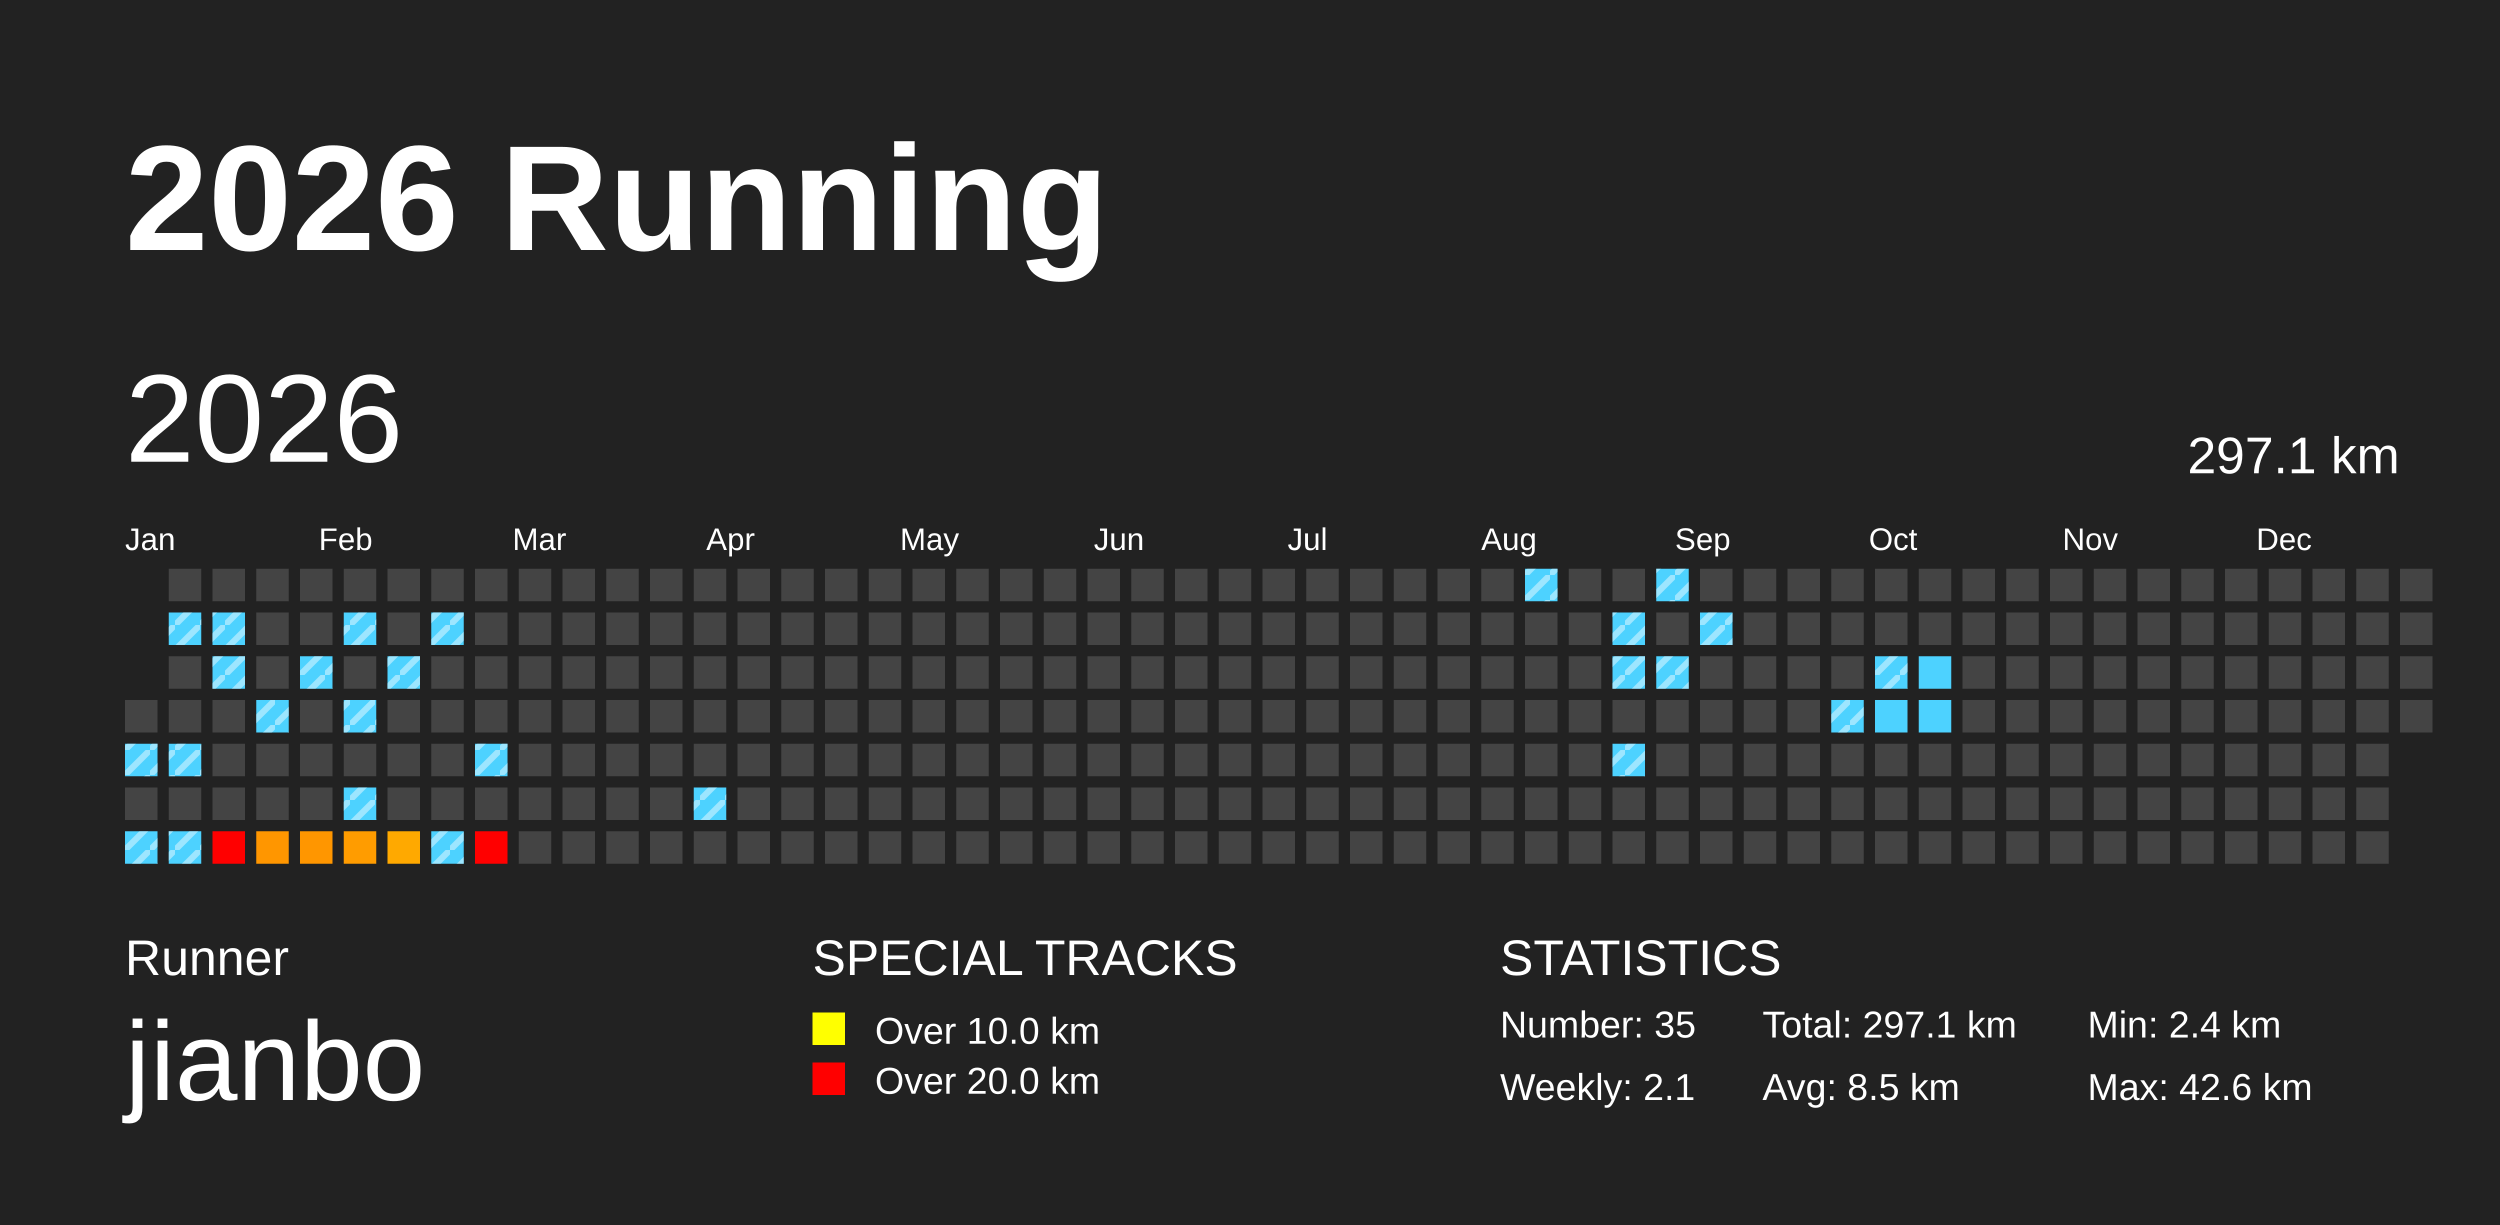
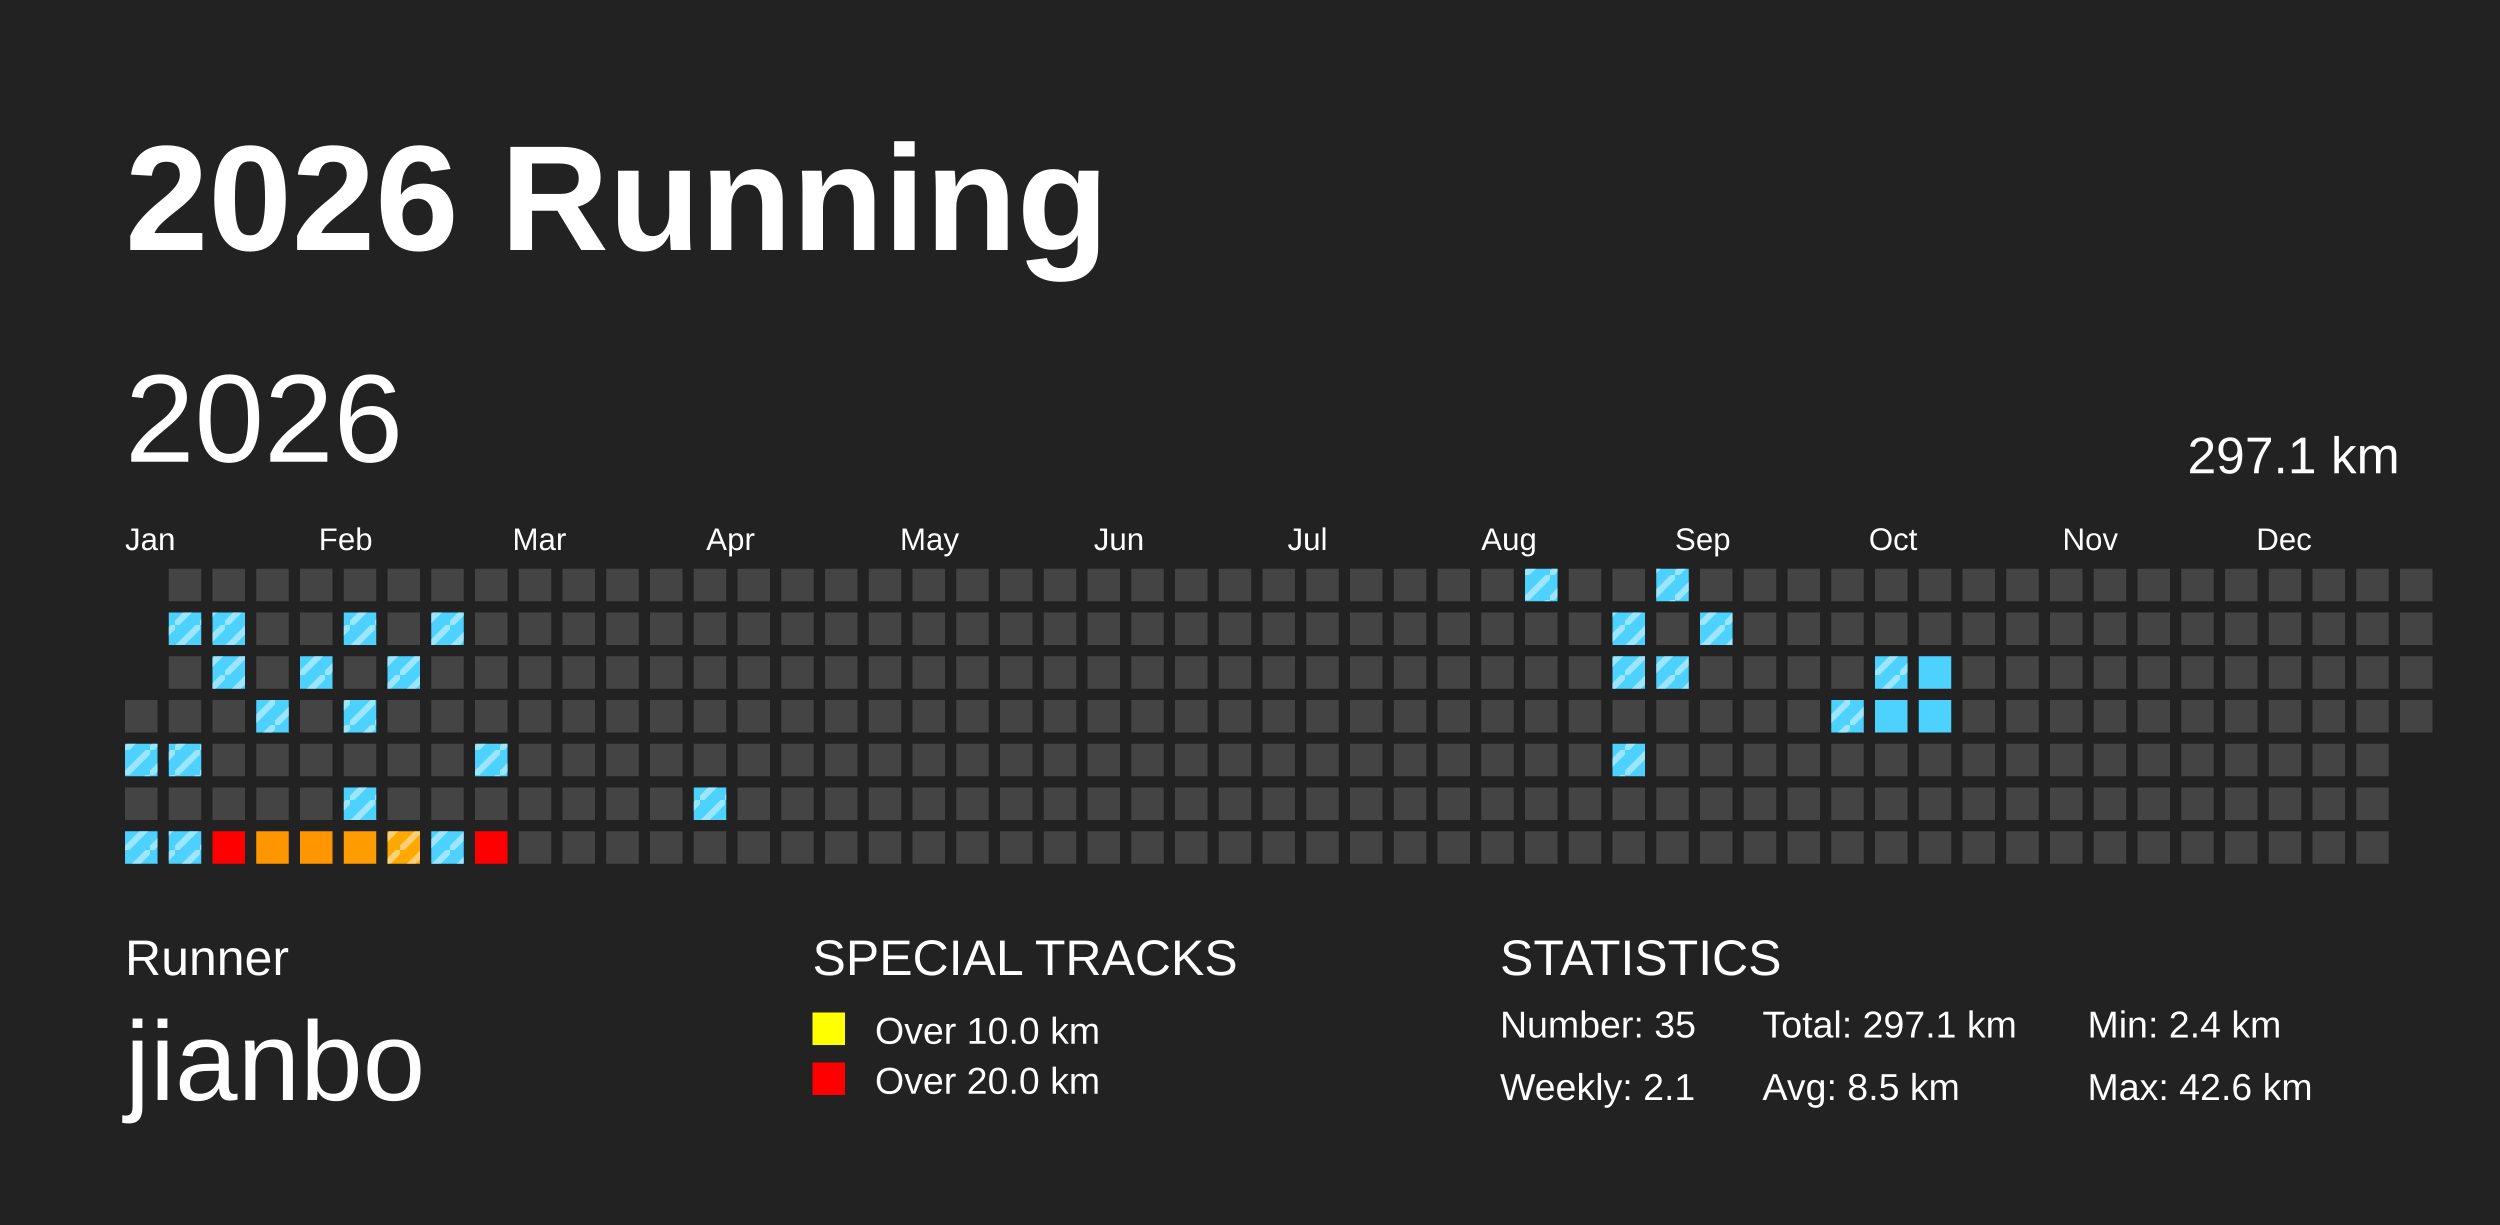
<svg xmlns="http://www.w3.org/2000/svg" baseProfile="full" height="98mm" version="1.1" viewBox="0,0,200,98" width="200mm">
  <defs>
    <pattern height="2" id="indoor-stripe" patternUnits="userSpaceOnUse" width="2">
      <line stroke="white" stroke-opacity="0.45" stroke-width="0.5" x1="0" x2="2" y1="2" y2="0" />
    </pattern>
  </defs>
  <rect fill="#222222" height="98" width="200" x="0" y="0" />
  <text fill="#FFFFFF" style="font-size:12px; font-family:Arial; font-weight:bold;" x="10" y="20">2026 Running</text>
  <text fill="#FFFFFF" style="font-size:4px; font-family:Arial" x="10" y="78">Runner</text>
  <text fill="#FFFFFF" style="font-size:9px; font-family:Arial" x="10" y="88">jianbo</text>
  <text fill="#FFFFFF" style="font-size:4px; font-family:Arial" x="65" y="78">SPECIAL TRACKS</text>
  <rect fill="yellow" height="2.6" width="2.6" x="65" y="81" />
  <text fill="#FFFFFF" style="font-size:3px; font-family:Arial" x="70" y="83.5">Over 10.0 km</text>
  <rect fill="red" height="2.6" width="2.6" x="65" y="85" />
  <text fill="#FFFFFF" style="font-size:3px; font-family:Arial" x="70" y="87.5">Over 20.0 km</text>
  <text fill="#FFFFFF" style="font-size:4px; font-family:Arial" x="120" y="78">STATISTICS</text>
  <text fill="#FFFFFF" style="font-size:3px; font-family:Arial" x="120" y="83">Number: 35</text>
  <text fill="#FFFFFF" style="font-size:3px; font-family:Arial" x="120" y="88">Weekly: 2.1</text>
  <text fill="#FFFFFF" style="font-size:3px; font-family:Arial" x="141" y="83">Total: 297.1 km</text>
  <text fill="#FFFFFF" style="font-size:3px; font-family:Arial" x="141" y="88">Avg: 8.5 km</text>
  <text fill="#FFFFFF" style="font-size:3px; font-family:Arial" x="167" y="83">Min: 2.4 km</text>
  <text fill="#FFFFFF" style="font-size:3px; font-family:Arial" x="167" y="88">Max: 42.6 km</text>
  <text dominant-baseline="hanging" fill="#FFFFFF" style="font-size:10.0px; font-family:Arial;" x="10" y="30">2026</text>
  <text dominant-baseline="hanging" fill="#FFFFFF" style="font-size:4.125px; font-family:Arial;" x="175" y="35">297.1 km</text>
  <text fill="#FFFFFF" style="font-size:2.5px; font-family:Arial" x="10.0" y="44">Jan</text>
  <text fill="#FFFFFF" style="font-size:2.5px; font-family:Arial" x="25.5" y="44">Feb</text>
  <text fill="#FFFFFF" style="font-size:2.5px; font-family:Arial" x="41.0" y="44">Mar</text>
  <text fill="#FFFFFF" style="font-size:2.5px; font-family:Arial" x="56.5" y="44">Apr</text>
  <text fill="#FFFFFF" style="font-size:2.5px; font-family:Arial" x="72.0" y="44">May</text>
  <text fill="#FFFFFF" style="font-size:2.5px; font-family:Arial" x="87.5" y="44">Jun</text>
  <text fill="#FFFFFF" style="font-size:2.5px; font-family:Arial" x="103.0" y="44">Jul</text>
  <text fill="#FFFFFF" style="font-size:2.5px; font-family:Arial" x="118.5" y="44">Aug</text>
  <text fill="#FFFFFF" style="font-size:2.5px; font-family:Arial" x="134.0" y="44">Sep</text>
  <text fill="#FFFFFF" style="font-size:2.5px; font-family:Arial" x="149.5" y="44">Oct</text>
  <text fill="#FFFFFF" style="font-size:2.5px; font-family:Arial" x="165.0" y="44">Nov</text>
  <text fill="#FFFFFF" style="font-size:2.5px; font-family:Arial" x="180.5" y="44">Dec</text>
  <rect fill="#444444" height="2.6" width="2.6" x="10.0" y="56.0" />
  <rect fill="#4dd2ff" height="2.6" width="2.6" x="10.0" y="59.5" />
  <rect fill="url(#indoor-stripe)" height="2.6" style="pointer-events: none;" width="2.6" x="10.0" y="59.5" />
  <rect fill="#444444" height="2.6" width="2.6" x="10.0" y="63.0" />
  <rect fill="#4dd2ff" height="2.6" width="2.6" x="10.0" y="66.5" />
  <rect fill="url(#indoor-stripe)" height="2.6" style="pointer-events: none;" width="2.6" x="10.0" y="66.5" />
  <rect fill="#444444" height="2.6" width="2.6" x="13.5" y="45.5" />
  <rect fill="#4dd2ff" height="2.6" width="2.6" x="13.5" y="49.0" />
  <rect fill="url(#indoor-stripe)" height="2.6" style="pointer-events: none;" width="2.6" x="13.5" y="49.0" />
  <rect fill="#444444" height="2.6" width="2.6" x="13.5" y="52.5" />
  <rect fill="#444444" height="2.6" width="2.6" x="13.5" y="56.0" />
  <rect fill="#4dd2ff" height="2.6" width="2.6" x="13.5" y="59.5" />
  <rect fill="url(#indoor-stripe)" height="2.6" style="pointer-events: none;" width="2.6" x="13.5" y="59.5" />
  <rect fill="#444444" height="2.6" width="2.6" x="13.5" y="63.0" />
  <rect fill="#4dd2ff" height="2.6" width="2.6" x="13.5" y="66.5" />
  <rect fill="url(#indoor-stripe)" height="2.6" style="pointer-events: none;" width="2.6" x="13.5" y="66.5" />
  <rect fill="#444444" height="2.6" width="2.6" x="17.0" y="45.5" />
  <rect fill="#4dd2ff" height="2.6" width="2.6" x="17.0" y="49.0" />
  <rect fill="url(#indoor-stripe)" height="2.6" style="pointer-events: none;" width="2.6" x="17.0" y="49.0" />
  <rect fill="#4dd2ff" height="2.6" width="2.6" x="17.0" y="52.5" />
  <rect fill="url(#indoor-stripe)" height="2.6" style="pointer-events: none;" width="2.6" x="17.0" y="52.5" />
  <rect fill="#444444" height="2.6" width="2.6" x="17.0" y="56.0" />
  <rect fill="#444444" height="2.6" width="2.6" x="17.0" y="59.5" />
  <rect fill="#444444" height="2.6" width="2.6" x="17.0" y="63.0" />
  <rect fill="red" height="2.6" width="2.6" x="17.0" y="66.5" />
  <rect fill="#444444" height="2.6" width="2.6" x="20.5" y="45.5" />
  <rect fill="#444444" height="2.6" width="2.6" x="20.5" y="49.0" />
  <rect fill="#444444" height="2.6" width="2.6" x="20.5" y="52.5" />
  <rect fill="#4dd2ff" height="2.6" width="2.6" x="20.5" y="56.0" />
  <rect fill="url(#indoor-stripe)" height="2.6" style="pointer-events: none;" width="2.6" x="20.5" y="56.0" />
  <rect fill="#444444" height="2.6" width="2.6" x="20.5" y="59.5" />
  <rect fill="#444444" height="2.6" width="2.6" x="20.5" y="63.0" />
  <rect fill="#ff9600" height="2.6" width="2.6" x="20.5" y="66.5" />
  <rect fill="#444444" height="2.6" width="2.6" x="24.0" y="45.5" />
  <rect fill="#444444" height="2.6" width="2.6" x="24.0" y="49.0" />
  <rect fill="#4dd2ff" height="2.6" width="2.6" x="24.0" y="52.5" />
  <rect fill="url(#indoor-stripe)" height="2.6" style="pointer-events: none;" width="2.6" x="24.0" y="52.5" />
  <rect fill="#444444" height="2.6" width="2.6" x="24.0" y="56.0" />
  <rect fill="#444444" height="2.6" width="2.6" x="24.0" y="59.5" />
  <rect fill="#444444" height="2.6" width="2.6" x="24.0" y="63.0" />
  <rect fill="#ff9600" height="2.6" width="2.6" x="24.0" y="66.5" />
  <rect fill="#444444" height="2.6" width="2.6" x="27.5" y="45.5" />
  <rect fill="#4dd2ff" height="2.6" width="2.6" x="27.5" y="49.0" />
  <rect fill="url(#indoor-stripe)" height="2.6" style="pointer-events: none;" width="2.6" x="27.5" y="49.0" />
  <rect fill="#444444" height="2.6" width="2.6" x="27.5" y="52.5" />
  <rect fill="#4dd2ff" height="2.6" width="2.6" x="27.5" y="56.0" />
  <rect fill="url(#indoor-stripe)" height="2.6" style="pointer-events: none;" width="2.6" x="27.5" y="56.0" />
  <rect fill="#444444" height="2.6" width="2.6" x="27.5" y="59.5" />
  <rect fill="#4dd2ff" height="2.6" width="2.6" x="27.5" y="63.0" />
  <rect fill="url(#indoor-stripe)" height="2.6" style="pointer-events: none;" width="2.6" x="27.5" y="63.0" />
  <rect fill="#ff9c00" height="2.6" width="2.6" x="27.5" y="66.5" />
  <rect fill="#444444" height="2.6" width="2.6" x="31.0" y="45.5" />
  <rect fill="#444444" height="2.6" width="2.6" x="31.0" y="49.0" />
  <rect fill="#4dd2ff" height="2.6" width="2.6" x="31.0" y="52.5" />
  <rect fill="url(#indoor-stripe)" height="2.6" style="pointer-events: none;" width="2.6" x="31.0" y="52.5" />
  <rect fill="#444444" height="2.6" width="2.6" x="31.0" y="56.0" />
  <rect fill="#444444" height="2.6" width="2.6" x="31.0" y="59.5" />
  <rect fill="#444444" height="2.6" width="2.6" x="31.0" y="63.0" />
  <rect fill="#ffa900" height="2.6" width="2.6" x="31.0" y="66.5" />
+   <rect fill="url(#indoor-stripe)" height="2.6" style="pointer-events: none;" width="2.6" x="31.0" y="66.5" />
  <rect fill="#444444" height="2.6" width="2.6" x="34.5" y="45.5" />
  <rect fill="#4dd2ff" height="2.6" width="2.6" x="34.5" y="49.0" />
  <rect fill="url(#indoor-stripe)" height="2.6" style="pointer-events: none;" width="2.6" x="34.5" y="49.0" />
  <rect fill="#444444" height="2.6" width="2.6" x="34.5" y="52.5" />
  <rect fill="#444444" height="2.6" width="2.6" x="34.5" y="56.0" />
  <rect fill="#444444" height="2.6" width="2.6" x="34.5" y="59.5" />
  <rect fill="#444444" height="2.6" width="2.6" x="34.5" y="63.0" />
  <rect fill="#4dd2ff" height="2.6" width="2.6" x="34.5" y="66.5" />
  <rect fill="url(#indoor-stripe)" height="2.6" style="pointer-events: none;" width="2.6" x="34.5" y="66.5" />
  <rect fill="#444444" height="2.6" width="2.6" x="38.0" y="45.5" />
  <rect fill="#444444" height="2.6" width="2.6" x="38.0" y="49.0" />
  <rect fill="#444444" height="2.6" width="2.6" x="38.0" y="52.5" />
  <rect fill="#444444" height="2.6" width="2.6" x="38.0" y="56.0" />
  <rect fill="#4dd2ff" height="2.6" width="2.6" x="38.0" y="59.5" />
  <rect fill="url(#indoor-stripe)" height="2.6" style="pointer-events: none;" width="2.6" x="38.0" y="59.5" />
  <rect fill="#444444" height="2.6" width="2.6" x="38.0" y="63.0" />
  <rect fill="red" height="2.6" width="2.6" x="38.0" y="66.5" />
  <rect fill="#444444" height="2.6" width="2.6" x="41.5" y="45.5" />
  <rect fill="#444444" height="2.6" width="2.6" x="41.5" y="49.0" />
  <rect fill="#444444" height="2.6" width="2.6" x="41.5" y="52.5" />
  <rect fill="#444444" height="2.6" width="2.6" x="41.5" y="56.0" />
  <rect fill="#444444" height="2.6" width="2.6" x="41.5" y="59.5" />
  <rect fill="#444444" height="2.6" width="2.6" x="41.5" y="63.0" />
  <rect fill="#444444" height="2.6" width="2.6" x="41.5" y="66.5" />
  <rect fill="#444444" height="2.6" width="2.6" x="45.0" y="45.5" />
  <rect fill="#444444" height="2.6" width="2.6" x="45.0" y="49.0" />
  <rect fill="#444444" height="2.6" width="2.6" x="45.0" y="52.5" />
  <rect fill="#444444" height="2.6" width="2.6" x="45.0" y="56.0" />
  <rect fill="#444444" height="2.6" width="2.6" x="45.0" y="59.5" />
  <rect fill="#444444" height="2.6" width="2.6" x="45.0" y="63.0" />
  <rect fill="#444444" height="2.6" width="2.6" x="45.0" y="66.5" />
  <rect fill="#444444" height="2.6" width="2.6" x="48.5" y="45.5" />
  <rect fill="#444444" height="2.6" width="2.6" x="48.5" y="49.0" />
  <rect fill="#444444" height="2.6" width="2.6" x="48.5" y="52.5" />
  <rect fill="#444444" height="2.6" width="2.6" x="48.5" y="56.0" />
  <rect fill="#444444" height="2.6" width="2.6" x="48.5" y="59.5" />
  <rect fill="#444444" height="2.6" width="2.6" x="48.5" y="63.0" />
  <rect fill="#444444" height="2.6" width="2.6" x="48.5" y="66.5" />
  <rect fill="#444444" height="2.6" width="2.6" x="52.0" y="45.5" />
  <rect fill="#444444" height="2.6" width="2.6" x="52.0" y="49.0" />
  <rect fill="#444444" height="2.6" width="2.6" x="52.0" y="52.5" />
  <rect fill="#444444" height="2.6" width="2.6" x="52.0" y="56.0" />
  <rect fill="#444444" height="2.6" width="2.6" x="52.0" y="59.5" />
  <rect fill="#444444" height="2.6" width="2.6" x="52.0" y="63.0" />
  <rect fill="#444444" height="2.6" width="2.6" x="52.0" y="66.5" />
  <rect fill="#444444" height="2.6" width="2.6" x="55.5" y="45.5" />
  <rect fill="#444444" height="2.6" width="2.6" x="55.5" y="49.0" />
  <rect fill="#444444" height="2.6" width="2.6" x="55.5" y="52.5" />
  <rect fill="#444444" height="2.6" width="2.6" x="55.5" y="56.0" />
  <rect fill="#444444" height="2.6" width="2.6" x="55.5" y="59.5" />
  <rect fill="#4dd2ff" height="2.6" width="2.6" x="55.5" y="63.0" />
  <rect fill="url(#indoor-stripe)" height="2.6" style="pointer-events: none;" width="2.6" x="55.5" y="63.0" />
  <rect fill="#444444" height="2.6" width="2.6" x="55.5" y="66.5" />
  <rect fill="#444444" height="2.6" width="2.6" x="59.0" y="45.5" />
  <rect fill="#444444" height="2.6" width="2.6" x="59.0" y="49.0" />
  <rect fill="#444444" height="2.6" width="2.6" x="59.0" y="52.5" />
  <rect fill="#444444" height="2.6" width="2.6" x="59.0" y="56.0" />
  <rect fill="#444444" height="2.6" width="2.6" x="59.0" y="59.5" />
  <rect fill="#444444" height="2.6" width="2.6" x="59.0" y="63.0" />
  <rect fill="#444444" height="2.6" width="2.6" x="59.0" y="66.5" />
  <rect fill="#444444" height="2.6" width="2.6" x="62.5" y="45.5" />
  <rect fill="#444444" height="2.6" width="2.6" x="62.5" y="49.0" />
  <rect fill="#444444" height="2.6" width="2.6" x="62.5" y="52.5" />
  <rect fill="#444444" height="2.6" width="2.6" x="62.5" y="56.0" />
  <rect fill="#444444" height="2.6" width="2.6" x="62.5" y="59.5" />
  <rect fill="#444444" height="2.6" width="2.6" x="62.5" y="63.0" />
  <rect fill="#444444" height="2.6" width="2.6" x="62.5" y="66.5" />
  <rect fill="#444444" height="2.6" width="2.6" x="66.0" y="45.5" />
  <rect fill="#444444" height="2.6" width="2.6" x="66.0" y="49.0" />
  <rect fill="#444444" height="2.6" width="2.6" x="66.0" y="52.5" />
  <rect fill="#444444" height="2.6" width="2.6" x="66.0" y="56.0" />
  <rect fill="#444444" height="2.6" width="2.6" x="66.0" y="59.5" />
  <rect fill="#444444" height="2.6" width="2.6" x="66.0" y="63.0" />
  <rect fill="#444444" height="2.6" width="2.6" x="66.0" y="66.5" />
  <rect fill="#444444" height="2.6" width="2.6" x="69.5" y="45.5" />
  <rect fill="#444444" height="2.6" width="2.6" x="69.5" y="49.0" />
  <rect fill="#444444" height="2.6" width="2.6" x="69.5" y="52.5" />
  <rect fill="#444444" height="2.6" width="2.6" x="69.5" y="56.0" />
  <rect fill="#444444" height="2.6" width="2.6" x="69.5" y="59.5" />
  <rect fill="#444444" height="2.6" width="2.6" x="69.5" y="63.0" />
  <rect fill="#444444" height="2.6" width="2.6" x="69.5" y="66.5" />
  <rect fill="#444444" height="2.6" width="2.6" x="73.0" y="45.5" />
  <rect fill="#444444" height="2.6" width="2.6" x="73.0" y="49.0" />
  <rect fill="#444444" height="2.6" width="2.6" x="73.0" y="52.5" />
  <rect fill="#444444" height="2.6" width="2.6" x="73.0" y="56.0" />
  <rect fill="#444444" height="2.6" width="2.6" x="73.0" y="59.5" />
  <rect fill="#444444" height="2.6" width="2.6" x="73.0" y="63.0" />
  <rect fill="#444444" height="2.6" width="2.6" x="73.0" y="66.5" />
  <rect fill="#444444" height="2.6" width="2.6" x="76.5" y="45.5" />
  <rect fill="#444444" height="2.6" width="2.6" x="76.5" y="49.0" />
  <rect fill="#444444" height="2.6" width="2.6" x="76.5" y="52.5" />
  <rect fill="#444444" height="2.6" width="2.6" x="76.5" y="56.0" />
  <rect fill="#444444" height="2.6" width="2.6" x="76.5" y="59.5" />
  <rect fill="#444444" height="2.6" width="2.6" x="76.5" y="63.0" />
  <rect fill="#444444" height="2.6" width="2.6" x="76.5" y="66.5" />
  <rect fill="#444444" height="2.6" width="2.6" x="80.0" y="45.5" />
  <rect fill="#444444" height="2.6" width="2.6" x="80.0" y="49.0" />
  <rect fill="#444444" height="2.6" width="2.6" x="80.0" y="52.5" />
  <rect fill="#444444" height="2.6" width="2.6" x="80.0" y="56.0" />
  <rect fill="#444444" height="2.6" width="2.6" x="80.0" y="59.5" />
  <rect fill="#444444" height="2.6" width="2.6" x="80.0" y="63.0" />
  <rect fill="#444444" height="2.6" width="2.6" x="80.0" y="66.5" />
  <rect fill="#444444" height="2.6" width="2.6" x="83.5" y="45.5" />
  <rect fill="#444444" height="2.6" width="2.6" x="83.5" y="49.0" />
  <rect fill="#444444" height="2.6" width="2.6" x="83.5" y="52.5" />
  <rect fill="#444444" height="2.6" width="2.6" x="83.5" y="56.0" />
  <rect fill="#444444" height="2.6" width="2.6" x="83.5" y="59.5" />
  <rect fill="#444444" height="2.6" width="2.6" x="83.5" y="63.0" />
  <rect fill="#444444" height="2.6" width="2.6" x="83.5" y="66.5" />
  <rect fill="#444444" height="2.6" width="2.6" x="87.0" y="45.5" />
  <rect fill="#444444" height="2.6" width="2.6" x="87.0" y="49.0" />
  <rect fill="#444444" height="2.6" width="2.6" x="87.0" y="52.5" />
  <rect fill="#444444" height="2.6" width="2.6" x="87.0" y="56.0" />
  <rect fill="#444444" height="2.6" width="2.6" x="87.0" y="59.5" />
  <rect fill="#444444" height="2.6" width="2.6" x="87.0" y="63.0" />
  <rect fill="#444444" height="2.6" width="2.6" x="87.0" y="66.5" />
  <rect fill="#444444" height="2.6" width="2.6" x="90.5" y="45.5" />
  <rect fill="#444444" height="2.6" width="2.6" x="90.5" y="49.0" />
  <rect fill="#444444" height="2.6" width="2.6" x="90.5" y="52.5" />
  <rect fill="#444444" height="2.6" width="2.6" x="90.5" y="56.0" />
  <rect fill="#444444" height="2.6" width="2.6" x="90.5" y="59.5" />
  <rect fill="#444444" height="2.6" width="2.6" x="90.5" y="63.0" />
  <rect fill="#444444" height="2.6" width="2.6" x="90.5" y="66.5" />
  <rect fill="#444444" height="2.6" width="2.6" x="94.0" y="45.5" />
  <rect fill="#444444" height="2.6" width="2.6" x="94.0" y="49.0" />
  <rect fill="#444444" height="2.6" width="2.6" x="94.0" y="52.5" />
  <rect fill="#444444" height="2.6" width="2.6" x="94.0" y="56.0" />
  <rect fill="#444444" height="2.6" width="2.6" x="94.0" y="59.5" />
  <rect fill="#444444" height="2.6" width="2.6" x="94.0" y="63.0" />
  <rect fill="#444444" height="2.6" width="2.6" x="94.0" y="66.5" />
  <rect fill="#444444" height="2.6" width="2.6" x="97.5" y="45.5" />
  <rect fill="#444444" height="2.6" width="2.6" x="97.5" y="49.0" />
  <rect fill="#444444" height="2.6" width="2.6" x="97.5" y="52.5" />
  <rect fill="#444444" height="2.6" width="2.6" x="97.5" y="56.0" />
  <rect fill="#444444" height="2.6" width="2.6" x="97.5" y="59.5" />
  <rect fill="#444444" height="2.6" width="2.6" x="97.5" y="63.0" />
  <rect fill="#444444" height="2.6" width="2.6" x="97.5" y="66.5" />
  <rect fill="#444444" height="2.6" width="2.6" x="101.0" y="45.5" />
  <rect fill="#444444" height="2.6" width="2.6" x="101.0" y="49.0" />
  <rect fill="#444444" height="2.6" width="2.6" x="101.0" y="52.5" />
  <rect fill="#444444" height="2.6" width="2.6" x="101.0" y="56.0" />
  <rect fill="#444444" height="2.6" width="2.6" x="101.0" y="59.5" />
  <rect fill="#444444" height="2.6" width="2.6" x="101.0" y="63.0" />
  <rect fill="#444444" height="2.6" width="2.6" x="101.0" y="66.5" />
  <rect fill="#444444" height="2.6" width="2.6" x="104.5" y="45.5" />
  <rect fill="#444444" height="2.6" width="2.6" x="104.5" y="49.0" />
  <rect fill="#444444" height="2.6" width="2.6" x="104.5" y="52.5" />
  <rect fill="#444444" height="2.6" width="2.6" x="104.5" y="56.0" />
  <rect fill="#444444" height="2.6" width="2.6" x="104.5" y="59.5" />
  <rect fill="#444444" height="2.6" width="2.6" x="104.5" y="63.0" />
  <rect fill="#444444" height="2.6" width="2.6" x="104.5" y="66.5" />
  <rect fill="#444444" height="2.6" width="2.6" x="108.0" y="45.5" />
  <rect fill="#444444" height="2.6" width="2.6" x="108.0" y="49.0" />
  <rect fill="#444444" height="2.6" width="2.6" x="108.0" y="52.5" />
  <rect fill="#444444" height="2.6" width="2.6" x="108.0" y="56.0" />
  <rect fill="#444444" height="2.6" width="2.6" x="108.0" y="59.5" />
  <rect fill="#444444" height="2.6" width="2.6" x="108.0" y="63.0" />
  <rect fill="#444444" height="2.6" width="2.6" x="108.0" y="66.5" />
  <rect fill="#444444" height="2.6" width="2.6" x="111.5" y="45.5" />
  <rect fill="#444444" height="2.6" width="2.6" x="111.5" y="49.0" />
  <rect fill="#444444" height="2.6" width="2.6" x="111.5" y="52.5" />
  <rect fill="#444444" height="2.6" width="2.6" x="111.5" y="56.0" />
  <rect fill="#444444" height="2.6" width="2.6" x="111.5" y="59.5" />
  <rect fill="#444444" height="2.6" width="2.6" x="111.5" y="63.0" />
  <rect fill="#444444" height="2.6" width="2.6" x="111.5" y="66.5" />
  <rect fill="#444444" height="2.6" width="2.6" x="115.0" y="45.5" />
  <rect fill="#444444" height="2.6" width="2.6" x="115.0" y="49.0" />
  <rect fill="#444444" height="2.6" width="2.6" x="115.0" y="52.5" />
  <rect fill="#444444" height="2.6" width="2.6" x="115.0" y="56.0" />
  <rect fill="#444444" height="2.6" width="2.6" x="115.0" y="59.5" />
  <rect fill="#444444" height="2.6" width="2.6" x="115.0" y="63.0" />
  <rect fill="#444444" height="2.6" width="2.6" x="115.0" y="66.5" />
  <rect fill="#444444" height="2.6" width="2.6" x="118.5" y="45.5" />
  <rect fill="#444444" height="2.6" width="2.6" x="118.5" y="49.0" />
  <rect fill="#444444" height="2.6" width="2.6" x="118.5" y="52.5" />
  <rect fill="#444444" height="2.6" width="2.6" x="118.5" y="56.0" />
  <rect fill="#444444" height="2.6" width="2.6" x="118.5" y="59.5" />
  <rect fill="#444444" height="2.6" width="2.6" x="118.5" y="63.0" />
  <rect fill="#444444" height="2.6" width="2.6" x="118.5" y="66.5" />
  <rect fill="#4dd2ff" height="2.6" width="2.6" x="122.0" y="45.5" />
  <rect fill="url(#indoor-stripe)" height="2.6" style="pointer-events: none;" width="2.6" x="122.0" y="45.5" />
  <rect fill="#444444" height="2.6" width="2.6" x="122.0" y="49.0" />
  <rect fill="#444444" height="2.6" width="2.6" x="122.0" y="52.5" />
  <rect fill="#444444" height="2.6" width="2.6" x="122.0" y="56.0" />
  <rect fill="#444444" height="2.6" width="2.6" x="122.0" y="59.5" />
  <rect fill="#444444" height="2.6" width="2.6" x="122.0" y="63.0" />
  <rect fill="#444444" height="2.6" width="2.6" x="122.0" y="66.5" />
  <rect fill="#444444" height="2.6" width="2.6" x="125.5" y="45.5" />
  <rect fill="#444444" height="2.6" width="2.6" x="125.5" y="49.0" />
  <rect fill="#444444" height="2.6" width="2.6" x="125.5" y="52.5" />
  <rect fill="#444444" height="2.6" width="2.6" x="125.5" y="56.0" />
  <rect fill="#444444" height="2.6" width="2.6" x="125.5" y="59.5" />
  <rect fill="#444444" height="2.6" width="2.6" x="125.5" y="63.0" />
  <rect fill="#444444" height="2.6" width="2.6" x="125.5" y="66.5" />
  <rect fill="#444444" height="2.6" width="2.6" x="129.0" y="45.5" />
  <rect fill="#4dd2ff" height="2.6" width="2.6" x="129.0" y="49.0" />
  <rect fill="url(#indoor-stripe)" height="2.6" style="pointer-events: none;" width="2.6" x="129.0" y="49.0" />
  <rect fill="#4dd2ff" height="2.6" width="2.6" x="129.0" y="52.5" />
  <rect fill="url(#indoor-stripe)" height="2.6" style="pointer-events: none;" width="2.6" x="129.0" y="52.5" />
  <rect fill="#444444" height="2.6" width="2.6" x="129.0" y="56.0" />
  <rect fill="#4dd2ff" height="2.6" width="2.6" x="129.0" y="59.5" />
  <rect fill="url(#indoor-stripe)" height="2.6" style="pointer-events: none;" width="2.6" x="129.0" y="59.5" />
  <rect fill="#444444" height="2.6" width="2.6" x="129.0" y="63.0" />
  <rect fill="#444444" height="2.6" width="2.6" x="129.0" y="66.5" />
  <rect fill="#4dd2ff" height="2.6" width="2.6" x="132.5" y="45.5" />
  <rect fill="url(#indoor-stripe)" height="2.6" style="pointer-events: none;" width="2.6" x="132.5" y="45.5" />
  <rect fill="#444444" height="2.6" width="2.6" x="132.5" y="49.0" />
  <rect fill="#4dd2ff" height="2.6" width="2.6" x="132.5" y="52.5" />
  <rect fill="url(#indoor-stripe)" height="2.6" style="pointer-events: none;" width="2.6" x="132.5" y="52.5" />
  <rect fill="#444444" height="2.6" width="2.6" x="132.5" y="56.0" />
  <rect fill="#444444" height="2.6" width="2.6" x="132.5" y="59.5" />
  <rect fill="#444444" height="2.6" width="2.6" x="132.5" y="63.0" />
  <rect fill="#444444" height="2.6" width="2.6" x="132.5" y="66.5" />
  <rect fill="#444444" height="2.6" width="2.6" x="136.0" y="45.5" />
  <rect fill="#4dd2ff" height="2.6" width="2.6" x="136.0" y="49.0" />
  <rect fill="url(#indoor-stripe)" height="2.6" style="pointer-events: none;" width="2.6" x="136.0" y="49.0" />
  <rect fill="#444444" height="2.6" width="2.6" x="136.0" y="52.5" />
  <rect fill="#444444" height="2.6" width="2.6" x="136.0" y="56.0" />
  <rect fill="#444444" height="2.6" width="2.6" x="136.0" y="59.5" />
  <rect fill="#444444" height="2.6" width="2.6" x="136.0" y="63.0" />
  <rect fill="#444444" height="2.6" width="2.6" x="136.0" y="66.5" />
  <rect fill="#444444" height="2.6" width="2.6" x="139.5" y="45.5" />
  <rect fill="#444444" height="2.6" width="2.6" x="139.5" y="49.0" />
  <rect fill="#444444" height="2.6" width="2.6" x="139.5" y="52.5" />
  <rect fill="#444444" height="2.6" width="2.6" x="139.5" y="56.0" />
  <rect fill="#444444" height="2.6" width="2.6" x="139.5" y="59.5" />
  <rect fill="#444444" height="2.6" width="2.6" x="139.5" y="63.0" />
  <rect fill="#444444" height="2.6" width="2.6" x="139.5" y="66.5" />
  <rect fill="#444444" height="2.6" width="2.6" x="143.0" y="45.5" />
  <rect fill="#444444" height="2.6" width="2.6" x="143.0" y="49.0" />
  <rect fill="#444444" height="2.6" width="2.6" x="143.0" y="52.5" />
  <rect fill="#444444" height="2.6" width="2.6" x="143.0" y="56.0" />
  <rect fill="#444444" height="2.6" width="2.6" x="143.0" y="59.5" />
  <rect fill="#444444" height="2.6" width="2.6" x="143.0" y="63.0" />
  <rect fill="#444444" height="2.6" width="2.6" x="143.0" y="66.5" />
  <rect fill="#444444" height="2.6" width="2.6" x="146.5" y="45.5" />
  <rect fill="#444444" height="2.6" width="2.6" x="146.5" y="49.0" />
  <rect fill="#444444" height="2.6" width="2.6" x="146.5" y="52.5" />
  <rect fill="#4dd2ff" height="2.6" width="2.6" x="146.5" y="56.0" />
  <rect fill="url(#indoor-stripe)" height="2.6" style="pointer-events: none;" width="2.6" x="146.5" y="56.0" />
  <rect fill="#444444" height="2.6" width="2.6" x="146.5" y="59.5" />
  <rect fill="#444444" height="2.6" width="2.6" x="146.5" y="63.0" />
  <rect fill="#444444" height="2.6" width="2.6" x="146.5" y="66.5" />
  <rect fill="#444444" height="2.6" width="2.6" x="150.0" y="45.5" />
  <rect fill="#444444" height="2.6" width="2.6" x="150.0" y="49.0" />
  <rect fill="#4dd2ff" height="2.6" width="2.6" x="150.0" y="52.5" />
  <rect fill="url(#indoor-stripe)" height="2.6" style="pointer-events: none;" width="2.6" x="150.0" y="52.5" />
  <rect fill="#4dd2ff" height="2.6" width="2.6" x="150.0" y="56.0" />
  <rect fill="#444444" height="2.6" width="2.6" x="150.0" y="59.5" />
  <rect fill="#444444" height="2.6" width="2.6" x="150.0" y="63.0" />
  <rect fill="#444444" height="2.6" width="2.6" x="150.0" y="66.5" />
  <rect fill="#444444" height="2.6" width="2.6" x="153.5" y="45.5" />
  <rect fill="#444444" height="2.6" width="2.6" x="153.5" y="49.0" />
  <rect fill="#4dd2ff" height="2.6" width="2.6" x="153.5" y="52.5" />
  <rect fill="#4dd2ff" height="2.6" width="2.6" x="153.5" y="56.0" />
  <rect fill="#444444" height="2.6" width="2.6" x="153.5" y="59.5" />
  <rect fill="#444444" height="2.6" width="2.6" x="153.5" y="63.0" />
  <rect fill="#444444" height="2.6" width="2.6" x="153.5" y="66.5" />
  <rect fill="#444444" height="2.6" width="2.6" x="157.0" y="45.5" />
  <rect fill="#444444" height="2.6" width="2.6" x="157.0" y="49.0" />
  <rect fill="#444444" height="2.6" width="2.6" x="157.0" y="52.5" />
  <rect fill="#444444" height="2.6" width="2.6" x="157.0" y="56.0" />
  <rect fill="#444444" height="2.6" width="2.6" x="157.0" y="59.5" />
  <rect fill="#444444" height="2.6" width="2.6" x="157.0" y="63.0" />
  <rect fill="#444444" height="2.6" width="2.6" x="157.0" y="66.5" />
  <rect fill="#444444" height="2.6" width="2.6" x="160.5" y="45.5" />
  <rect fill="#444444" height="2.6" width="2.6" x="160.5" y="49.0" />
  <rect fill="#444444" height="2.6" width="2.6" x="160.5" y="52.5" />
  <rect fill="#444444" height="2.6" width="2.6" x="160.5" y="56.0" />
  <rect fill="#444444" height="2.6" width="2.6" x="160.5" y="59.5" />
  <rect fill="#444444" height="2.6" width="2.6" x="160.5" y="63.0" />
  <rect fill="#444444" height="2.6" width="2.6" x="160.5" y="66.5" />
  <rect fill="#444444" height="2.6" width="2.6" x="164.0" y="45.5" />
  <rect fill="#444444" height="2.6" width="2.6" x="164.0" y="49.0" />
  <rect fill="#444444" height="2.6" width="2.6" x="164.0" y="52.5" />
  <rect fill="#444444" height="2.6" width="2.6" x="164.0" y="56.0" />
  <rect fill="#444444" height="2.6" width="2.6" x="164.0" y="59.5" />
  <rect fill="#444444" height="2.6" width="2.6" x="164.0" y="63.0" />
  <rect fill="#444444" height="2.6" width="2.6" x="164.0" y="66.5" />
  <rect fill="#444444" height="2.6" width="2.6" x="167.5" y="45.5" />
  <rect fill="#444444" height="2.6" width="2.6" x="167.5" y="49.0" />
  <rect fill="#444444" height="2.6" width="2.6" x="167.5" y="52.5" />
  <rect fill="#444444" height="2.6" width="2.6" x="167.5" y="56.0" />
  <rect fill="#444444" height="2.6" width="2.6" x="167.5" y="59.5" />
  <rect fill="#444444" height="2.6" width="2.6" x="167.5" y="63.0" />
  <rect fill="#444444" height="2.6" width="2.6" x="167.5" y="66.5" />
  <rect fill="#444444" height="2.6" width="2.6" x="171.0" y="45.5" />
  <rect fill="#444444" height="2.6" width="2.6" x="171.0" y="49.0" />
  <rect fill="#444444" height="2.6" width="2.6" x="171.0" y="52.5" />
  <rect fill="#444444" height="2.6" width="2.6" x="171.0" y="56.0" />
  <rect fill="#444444" height="2.6" width="2.6" x="171.0" y="59.5" />
  <rect fill="#444444" height="2.6" width="2.6" x="171.0" y="63.0" />
  <rect fill="#444444" height="2.6" width="2.6" x="171.0" y="66.5" />
  <rect fill="#444444" height="2.6" width="2.6" x="174.5" y="45.5" />
  <rect fill="#444444" height="2.6" width="2.6" x="174.5" y="49.0" />
  <rect fill="#444444" height="2.6" width="2.6" x="174.5" y="52.5" />
  <rect fill="#444444" height="2.6" width="2.6" x="174.5" y="56.0" />
  <rect fill="#444444" height="2.6" width="2.6" x="174.5" y="59.5" />
  <rect fill="#444444" height="2.6" width="2.6" x="174.5" y="63.0" />
  <rect fill="#444444" height="2.6" width="2.6" x="174.5" y="66.5" />
  <rect fill="#444444" height="2.6" width="2.6" x="178.0" y="45.5" />
  <rect fill="#444444" height="2.6" width="2.6" x="178.0" y="49.0" />
  <rect fill="#444444" height="2.6" width="2.6" x="178.0" y="52.5" />
  <rect fill="#444444" height="2.6" width="2.6" x="178.0" y="56.0" />
  <rect fill="#444444" height="2.6" width="2.6" x="178.0" y="59.5" />
  <rect fill="#444444" height="2.6" width="2.6" x="178.0" y="63.0" />
  <rect fill="#444444" height="2.6" width="2.6" x="178.0" y="66.5" />
  <rect fill="#444444" height="2.6" width="2.6" x="181.5" y="45.5" />
  <rect fill="#444444" height="2.6" width="2.6" x="181.5" y="49.0" />
  <rect fill="#444444" height="2.6" width="2.6" x="181.5" y="52.5" />
  <rect fill="#444444" height="2.6" width="2.6" x="181.5" y="56.0" />
  <rect fill="#444444" height="2.6" width="2.6" x="181.5" y="59.5" />
  <rect fill="#444444" height="2.6" width="2.6" x="181.5" y="63.0" />
  <rect fill="#444444" height="2.6" width="2.6" x="181.5" y="66.5" />
  <rect fill="#444444" height="2.6" width="2.6" x="185.0" y="45.5" />
  <rect fill="#444444" height="2.6" width="2.6" x="185.0" y="49.0" />
  <rect fill="#444444" height="2.6" width="2.6" x="185.0" y="52.5" />
  <rect fill="#444444" height="2.6" width="2.6" x="185.0" y="56.0" />
  <rect fill="#444444" height="2.6" width="2.6" x="185.0" y="59.5" />
  <rect fill="#444444" height="2.6" width="2.6" x="185.0" y="63.0" />
  <rect fill="#444444" height="2.6" width="2.6" x="185.0" y="66.5" />
  <rect fill="#444444" height="2.6" width="2.6" x="188.5" y="45.5" />
  <rect fill="#444444" height="2.6" width="2.6" x="188.5" y="49.0" />
  <rect fill="#444444" height="2.6" width="2.6" x="188.5" y="52.5" />
  <rect fill="#444444" height="2.6" width="2.6" x="188.5" y="56.0" />
  <rect fill="#444444" height="2.6" width="2.6" x="188.5" y="59.5" />
  <rect fill="#444444" height="2.6" width="2.6" x="188.5" y="63.0" />
  <rect fill="#444444" height="2.6" width="2.6" x="188.5" y="66.5" />
  <rect fill="#444444" height="2.6" width="2.6" x="192.0" y="45.5" />
  <rect fill="#444444" height="2.6" width="2.6" x="192.0" y="49.0" />
  <rect fill="#444444" height="2.6" width="2.6" x="192.0" y="52.5" />
  <rect fill="#444444" height="2.6" width="2.6" x="192.0" y="56.0" />
</svg>
